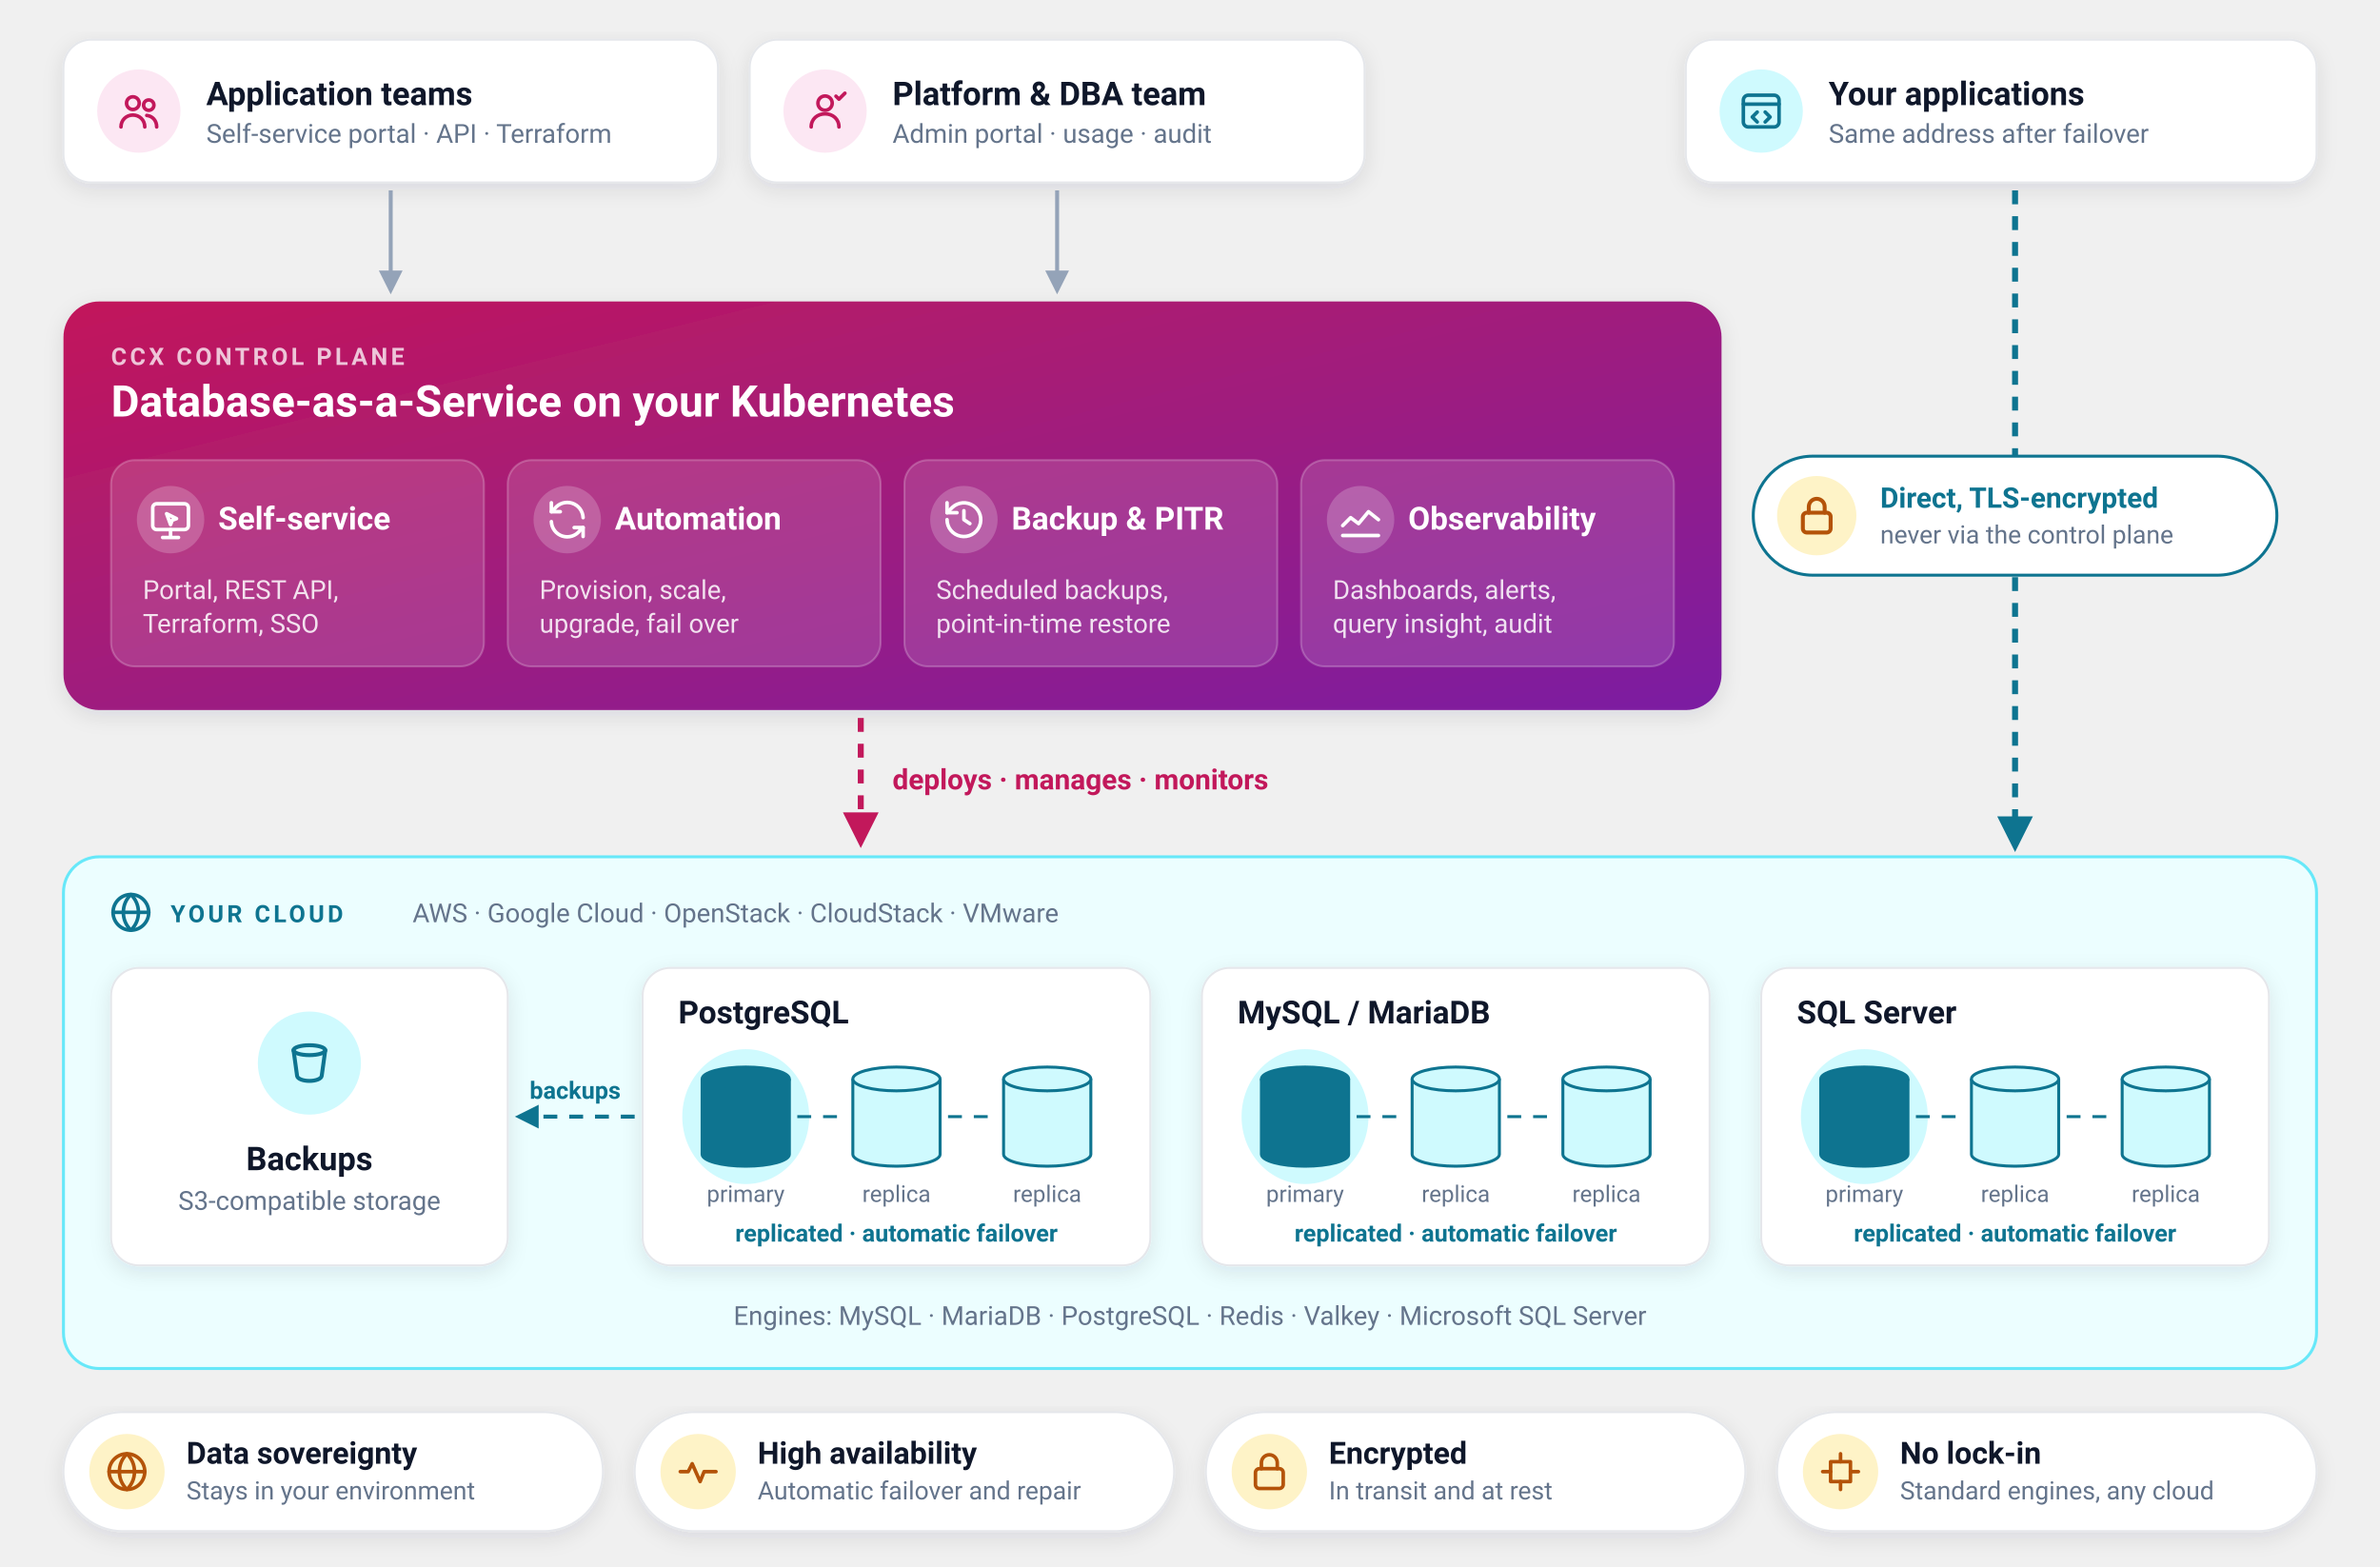
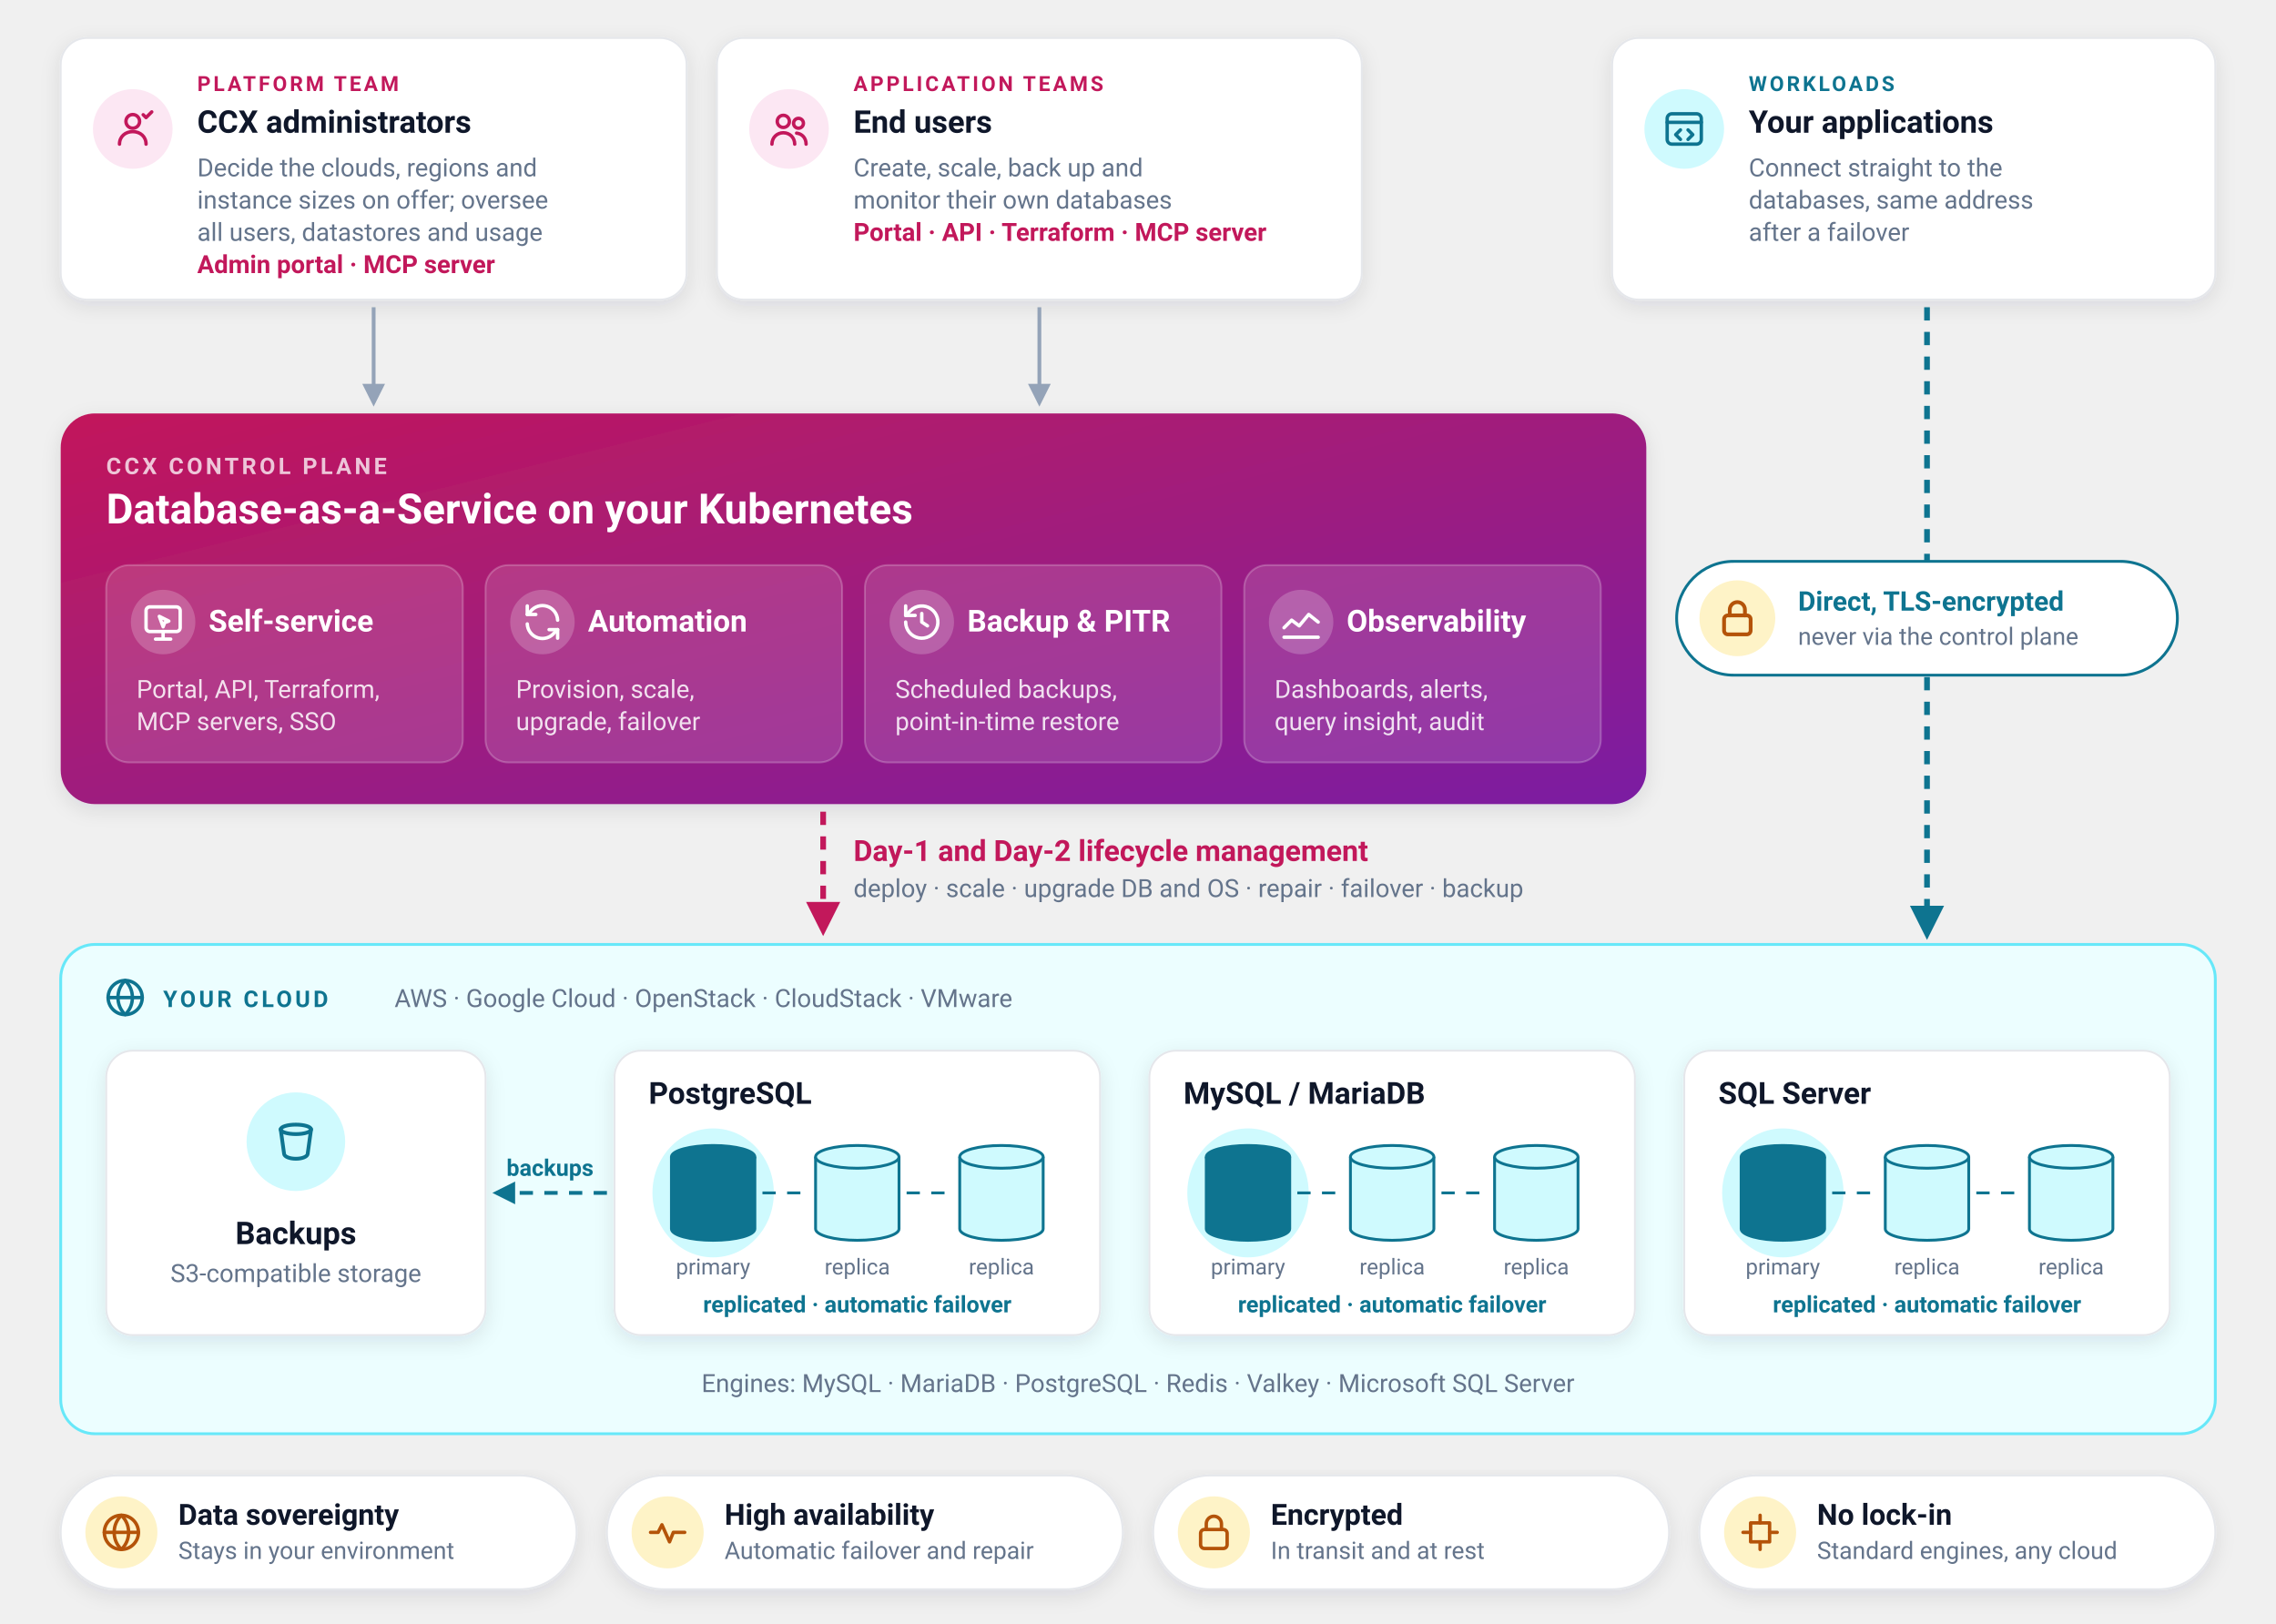
- <svg xmlns="http://www.w3.org/2000/svg" viewBox="0 0 1200 790" width="100%" role="img" aria-labelledby="ccxOvTitle ccxOvDesc" font-family="ui-sans-serif,system-ui,-apple-system,Segoe UI,Roboto,Helvetica,Arial,sans-serif">
+ <svg xmlns="http://www.w3.org/2000/svg" viewBox="0 0 1200 856" width="100%" role="img" aria-labelledby="ccxOvTitle ccxOvDesc" font-family="ui-sans-serif,system-ui,-apple-system,Segoe UI,Roboto,Helvetica,Arial,sans-serif">
  <defs>
    <linearGradient id="cpGrad" x1="0" y1="0" x2="1" y2="1">
      <stop offset="0" stop-color="#c2185b" />
      <stop offset="1" stop-color="#7b1fa2" />
    </linearGradient>
    <filter id="sh" x="-10%" y="-10%" width="120%" height="140%">
      <feDropShadow dx="0" dy="3" stdDeviation="5" flood-color="#0f172a" flood-opacity="0.10" />
    </filter>
    <marker id="mA" viewBox="0 0 10 10" refX="8" refY="5" markerWidth="6" markerHeight="6" orient="auto">
      <path d="M0,0 L10,5 L0,10 z" fill="#94a3b8" />
    </marker>
    <marker id="mCp" viewBox="0 0 10 10" refX="8" refY="5" markerWidth="6" markerHeight="6" orient="auto">
      <path d="M0,0 L10,5 L0,10 z" fill="#c2185b" />
    </marker>
    <marker id="mDp" viewBox="0 0 10 10" refX="8" refY="5" markerWidth="6" markerHeight="6" orient="auto">
      <path d="M0,0 L10,5 L0,10 z" fill="#0e7490" />
    </marker>
  </defs>
  <style>.flow{stroke-dasharray:7 6;animation:flow 1.1s linear infinite}.flowSlow{animation-duration:2.2s}.pulse{animation:pulse 2.4s ease-in-out infinite;transform-box:fill-box;transform-origin:center}@keyframes flow{to{stroke-dashoffset:-13}}@keyframes pulse{0%,100%{opacity:.25}50%{opacity:.65}}@media (prefers-reduced-motion:reduce){.flow,.pulse{animation:none}}</style>
-   <rect x="32" y="20" width="330" height="72" rx="14" fill="#ffffff" stroke="#e5e7eb" filter="url(#sh)" />
-   <circle cx="70" cy="56.0" r="21" fill="#fce7f3" />
-   <g transform="translate(58,44.0)" fill="none" stroke="#c2185b" stroke-width="1.8" stroke-linecap="round" stroke-linejoin="round">
+   <rect x="32" y="20" width="330" height="138" rx="14" fill="#ffffff" stroke="#e5e7eb" filter="url(#sh)" />
+   <circle cx="70" cy="68" r="21" fill="#fce7f3" />
+   <g transform="translate(58,56)" fill="none" stroke="#c2185b" stroke-width="1.8" stroke-linecap="round" stroke-linejoin="round">
+     <circle cx="12" cy="8" r="3.6" />
+     <path d="M5 20c0-4 3.1-6.6 7-6.6s7 2.6 7 6.6" />
+     <path d="M17.5 4.5l1.5 1.5 3-3" />
+   </g>
+   <text x="104" y="48" font-size="11.0" font-weight="700" fill="#c2185b" letter-spacing="1.4">PLATFORM TEAM</text>
+   <text x="104" y="70" font-size="16.5" font-weight="700" fill="#0f172a">CCX administrators</text>
+   <text x="104" y="93" font-size="13.2" font-weight="400" fill="#64748b">Decide the clouds, regions and</text>
+   <text x="104" y="110" font-size="13.2" font-weight="400" fill="#64748b">instance sizes on offer; oversee</text>
+   <text x="104" y="127" font-size="13.2" font-weight="400" fill="#64748b">all users, datastores and usage</text>
+   <text x="104" y="144" font-size="13.2" font-weight="600" fill="#c2185b">Admin portal · MCP server</text>
+   <rect x="378" y="20" width="340" height="138" rx="14" fill="#ffffff" stroke="#e5e7eb" filter="url(#sh)" />
+   <circle cx="416" cy="68" r="21" fill="#fce7f3" />
+   <g transform="translate(404,56)" fill="none" stroke="#c2185b" stroke-width="1.8" stroke-linecap="round" stroke-linejoin="round">
    <circle cx="9" cy="8" r="3.2" />
    <path d="M3 20c0-3.5 2.7-6 6-6s6 2.5 6 6" />
    <circle cx="17" cy="9" r="2.6" />
    <path d="M16 14.2c2.9.3 5 2.6 5 5.8" />
  </g>
-   <text x="104" y="53.0" font-size="16.5" font-weight="700" fill="#0f172a">Application teams</text>
-   <text x="104" y="72.0" font-size="13.2" fill="#64748b">Self-service portal · API · Terraform</text>
-   <rect x="378" y="20" width="310" height="72" rx="14" fill="#ffffff" stroke="#e5e7eb" filter="url(#sh)" />
-   <circle cx="416" cy="56.0" r="21" fill="#fce7f3" />
-   <g transform="translate(404,44.0)" fill="none" stroke="#c2185b" stroke-width="1.8" stroke-linecap="round" stroke-linejoin="round">
-     <circle cx="12" cy="8" r="3.6" />
-     <path d="M5 20c0-4 3.1-6.6 7-6.6s7 2.6 7 6.6" />
-     <path d="M17.5 4.5l1.5 1.5 3-3" />
-   </g>
-   <text x="450" y="53.0" font-size="16.5" font-weight="700" fill="#0f172a">Platform &amp; DBA team</text>
-   <text x="450" y="72.0" font-size="13.2" fill="#64748b">Admin portal · usage · audit</text>
-   <rect x="850" y="20" width="318" height="72" rx="14" fill="#ffffff" stroke="#e5e7eb" filter="url(#sh)" />
-   <circle cx="888" cy="56.0" r="21" fill="#cffafe" />
-   <g transform="translate(876,44.0)" fill="none" stroke="#0e7490" stroke-width="1.8" stroke-linecap="round" stroke-linejoin="round">
+   <text x="450" y="48" font-size="11.0" font-weight="700" fill="#c2185b" letter-spacing="1.4">APPLICATION TEAMS</text>
+   <text x="450" y="70" font-size="16.5" font-weight="700" fill="#0f172a">End users</text>
+   <text x="450" y="93" font-size="13.2" font-weight="400" fill="#64748b">Create, scale, back up and</text>
+   <text x="450" y="110" font-size="13.2" font-weight="400" fill="#64748b">monitor their own databases</text>
+   <text x="450" y="127" font-size="13.2" font-weight="600" fill="#c2185b">Portal · API · Terraform · MCP server</text>
+   <rect x="850" y="20" width="318" height="138" rx="14" fill="#ffffff" stroke="#e5e7eb" filter="url(#sh)" />
+   <circle cx="888" cy="68" r="21" fill="#cffafe" />
+   <g transform="translate(876,56)" fill="none" stroke="#0e7490" stroke-width="1.8" stroke-linecap="round" stroke-linejoin="round">
    <rect x="3" y="4" width="18" height="16" rx="2.5" />
    <path d="M3 8.5h18" />
    <path d="M10 12.5l-2.5 2.5 2.5 2.5M14 12.5l2.5 2.5-2.5 2.5" />
  </g>
-   <text x="922" y="53.0" font-size="16.5" font-weight="700" fill="#0f172a">Your applications</text>
-   <text x="922" y="72.0" font-size="13.2" fill="#64748b">Same address after failover</text>
-   <path d="M197,96 L197,146" stroke="#94a3b8" stroke-width="2" marker-end="url(#mA)" />
-   <path d="M533,96 L533,146" stroke="#94a3b8" stroke-width="2" marker-end="url(#mA)" />
-   <rect x="32" y="152" width="836" height="206" rx="18" fill="url(#cpGrad)" filter="url(#sh)" />
-   <text x="56" y="184" font-size="12.1" font-weight="700" fill="#ffffff" fill-opacity="0.75" letter-spacing="1.6">CCX CONTROL PLANE</text>
-   <text x="56" y="210" font-size="22.0" font-weight="700" fill="#ffffff">Database-as-a-Service on your Kubernetes</text>
-   <rect x="56.0" y="232" width="188.0" height="104" rx="12" fill="#ffffff" fill-opacity="0.13" stroke="#ffffff" stroke-opacity="0.22" />
-   <circle cx="86.0" cy="262" r="17" fill="#ffffff" fill-opacity="0.2" />
-   <g transform="translate(74.0,250)" fill="none" stroke="#ffffff" stroke-width="1.8" stroke-linecap="round" stroke-linejoin="round">
-     <rect x="3" y="4" width="18" height="13" rx="2" />
-     <path d="M8 21h8M12 17v4" />
-     <path d="M10 9l5 2.5-2.2.8-.8 2.2z" />
-   </g>
-   <text x="110.0" y="267" font-size="16.0" font-weight="700" fill="#ffffff">Self-service</text>
-   <text x="72.0" y="302" font-size="13.2" fill="#ffffff" fill-opacity="0.85">Portal, REST API,</text>
-   <text x="72.0" y="319" font-size="13.2" fill="#ffffff" fill-opacity="0.85">Terraform, SSO</text>
-   <rect x="256.0" y="232" width="188.0" height="104" rx="12" fill="#ffffff" fill-opacity="0.13" stroke="#ffffff" stroke-opacity="0.22" />
-   <circle cx="286.0" cy="262" r="17" fill="#ffffff" fill-opacity="0.2" />
-   <g transform="translate(274.0,250)" fill="none" stroke="#ffffff" stroke-width="1.8" stroke-linecap="round" stroke-linejoin="round">
-     <path d="M20 11a8 8 0 0 0-14.3-4.6L4 8" />
-     <path d="M4 3.5V8h4.5" />
-     <path d="M4 13a8 8 0 0 0 14.3 4.6L20 16" />
-     <path d="M20 20.5V16h-4.5" />
-   </g>
-   <text x="310.0" y="267" font-size="16.0" font-weight="700" fill="#ffffff">Automation</text>
-   <text x="272.0" y="302" font-size="13.2" fill="#ffffff" fill-opacity="0.85">Provision, scale,</text>
-   <text x="272.0" y="319" font-size="13.2" fill="#ffffff" fill-opacity="0.85">upgrade, fail over</text>
-   <rect x="456.0" y="232" width="188.0" height="104" rx="12" fill="#ffffff" fill-opacity="0.13" stroke="#ffffff" stroke-opacity="0.22" />
-   <circle cx="486.0" cy="262" r="17" fill="#ffffff" fill-opacity="0.2" />
-   <g transform="translate(474.0,250)" fill="none" stroke="#ffffff" stroke-width="1.8" stroke-linecap="round" stroke-linejoin="round">
-     <path d="M3.5 12a8.5 8.5 0 1 0 2.6-6.1L3.5 8.5" />
-     <path d="M3.5 3.5v5h5" />
-     <path d="M12 7.5V12l3 2" />
-   </g>
-   <text x="510.0" y="267" font-size="16.0" font-weight="700" fill="#ffffff">Backup &amp; PITR</text>
-   <text x="472.0" y="302" font-size="13.2" fill="#ffffff" fill-opacity="0.85">Scheduled backups,</text>
-   <text x="472.0" y="319" font-size="13.2" fill="#ffffff" fill-opacity="0.85">point-in-time restore</text>
-   <rect x="656.0" y="232" width="188.0" height="104" rx="12" fill="#ffffff" fill-opacity="0.13" stroke="#ffffff" stroke-opacity="0.22" />
-   <circle cx="686.0" cy="262" r="17" fill="#ffffff" fill-opacity="0.2" />
-   <g transform="translate(674.0,250)" fill="none" stroke="#ffffff" stroke-width="1.8" stroke-linecap="round" stroke-linejoin="round">
-     <path d="M3 20h18" />
-     <path d="M3 15l4-4 4 3 5-6 5 4" />
-   </g>
-   <text x="710.0" y="267" font-size="16.0" font-weight="700" fill="#ffffff">Observability</text>
-   <text x="672.0" y="302" font-size="13.2" fill="#ffffff" fill-opacity="0.85">Dashboards, alerts,</text>
-   <text x="672.0" y="319" font-size="13.2" fill="#ffffff" fill-opacity="0.85">query insight, audit</text>
-   <path class="flow flowSlow" d="M434,362 L434,424" stroke="#c2185b" stroke-width="3" marker-end="url(#mCp)" />
-   <text x="450" y="398" font-size="14.3" font-weight="700" fill="#c2185b">deploys · manages · monitors</text>
-   <rect x="32" y="432" width="1136" height="258" rx="18" fill="#ecfeff" stroke="#67e8f9" stroke-width="1.5" />
-   <g transform="translate(54,448)" fill="none" stroke="#0e7490" stroke-width="1.8" stroke-linecap="round" stroke-linejoin="round">
-     <circle cx="12" cy="12" r="9" />
-     <path d="M3 12h18M12 3c2.6 2.6 3.8 5.6 3.8 9s-1.2 6.4-3.8 9c-2.6-2.6-3.8-5.6-3.8-9S9.4 5.6 12 3z" />
-   </g>
-   <text x="86" y="465" font-size="12.1" font-weight="700" fill="#0e7490" letter-spacing="1.6">YOUR CLOUD</text>
-   <text x="208" y="465" font-size="13.2" fill="#64748b">AWS · Google Cloud · OpenStack · CloudStack · VMware</text>
-   <rect x="56" y="488" width="200" height="150" rx="14" fill="#ffffff" stroke="#e5e7eb" filter="url(#sh)" />
-   <circle cx="156.0" cy="536" r="26" fill="#cffafe" />
-   <g transform="translate(144.0,524)" fill="none" stroke="#0e7490" stroke-width="2" stroke-linecap="round" stroke-linejoin="round">
-     <ellipse cx="12" cy="5.5" rx="8" ry="2.5" />
-     <path d="M4 5.5l1.8 13c.2 1.4 2.9 2.5 6.2 2.5s6-1.1 6.2-2.5L20 5.5" />
-   </g>
-   <text x="156.0" y="590" font-size="16.5" font-weight="700" fill="#0f172a" text-anchor="middle">Backups</text>
-   <text x="156.0" y="610" font-size="13.2" fill="#64748b" text-anchor="middle">S3-compatible storage</text>
-   <rect x="324" y="488" width="256" height="150" rx="14" fill="#ffffff" stroke="#e5e7eb" filter="url(#sh)" />
-   <text x="342" y="516" font-size="16.0" font-weight="700" fill="#0f172a">PostgreSQL</text>
-   <ellipse class="pulse" cx="376.0" cy="563" rx="32" ry="34" fill="#cffafe" />
-   <path d="M354,544 L354,582 A22.0,6 0 0 0 398,582 L398,544" fill="#0e7490" stroke="#0e7490" stroke-width="1.5" />
-   <ellipse cx="376.0" cy="544" rx="22.0" ry="6" fill="#0e7490" stroke="#0e7490" stroke-width="1.5" />
-   <text x="376.0" y="606" font-size="11.6" fill="#64748b" text-anchor="middle">primary</text>
-   <path d="M430,544 L430,582 A22.0,6 0 0 0 474,582 L474,544" fill="#cffafe" stroke="#0e7490" stroke-width="1.5" />
-   <ellipse cx="452.0" cy="544" rx="22.0" ry="6" fill="#cffafe" stroke="#0e7490" stroke-width="1.5" />
-   <text x="452.0" y="606" font-size="11.6" fill="#64748b" text-anchor="middle">replica</text>
-   <path d="M506,544 L506,582 A22.0,6 0 0 0 550,582 L550,544" fill="#cffafe" stroke="#0e7490" stroke-width="1.5" />
-   <ellipse cx="528.0" cy="544" rx="22.0" ry="6" fill="#cffafe" stroke="#0e7490" stroke-width="1.5" />
-   <text x="528.0" y="606" font-size="11.6" fill="#64748b" text-anchor="middle">replica</text>
-   <path d="M402,563 L426,563" stroke="#0e7490" stroke-width="1.5" class="flow flowSlow" />
-   <path d="M478,563 L502,563" stroke="#0e7490" stroke-width="1.5" class="flow flowSlow" />
-   <text x="452.0" y="626" font-size="12.1" font-weight="600" fill="#0e7490" text-anchor="middle">replicated · automatic failover</text>
-   <rect x="606" y="488" width="256" height="150" rx="14" fill="#ffffff" stroke="#e5e7eb" filter="url(#sh)" />
-   <text x="624" y="516" font-size="16.0" font-weight="700" fill="#0f172a">MySQL / MariaDB</text>
-   <ellipse class="pulse" cx="658.0" cy="563" rx="32" ry="34" fill="#cffafe" />
-   <path d="M636,544 L636,582 A22.0,6 0 0 0 680,582 L680,544" fill="#0e7490" stroke="#0e7490" stroke-width="1.5" />
-   <ellipse cx="658.0" cy="544" rx="22.0" ry="6" fill="#0e7490" stroke="#0e7490" stroke-width="1.5" />
-   <text x="658.0" y="606" font-size="11.6" fill="#64748b" text-anchor="middle">primary</text>
-   <path d="M712,544 L712,582 A22.0,6 0 0 0 756,582 L756,544" fill="#cffafe" stroke="#0e7490" stroke-width="1.5" />
-   <ellipse cx="734.0" cy="544" rx="22.0" ry="6" fill="#cffafe" stroke="#0e7490" stroke-width="1.5" />
-   <text x="734.0" y="606" font-size="11.6" fill="#64748b" text-anchor="middle">replica</text>
-   <path d="M788,544 L788,582 A22.0,6 0 0 0 832,582 L832,544" fill="#cffafe" stroke="#0e7490" stroke-width="1.5" />
-   <ellipse cx="810.0" cy="544" rx="22.0" ry="6" fill="#cffafe" stroke="#0e7490" stroke-width="1.5" />
-   <text x="810.0" y="606" font-size="11.6" fill="#64748b" text-anchor="middle">replica</text>
-   <path d="M684,563 L708,563" stroke="#0e7490" stroke-width="1.5" class="flow flowSlow" />
-   <path d="M760,563 L784,563" stroke="#0e7490" stroke-width="1.5" class="flow flowSlow" />
-   <text x="734.0" y="626" font-size="12.1" font-weight="600" fill="#0e7490" text-anchor="middle">replicated · automatic failover</text>
-   <rect x="888" y="488" width="256" height="150" rx="14" fill="#ffffff" stroke="#e5e7eb" filter="url(#sh)" />
-   <text x="906" y="516" font-size="16.0" font-weight="700" fill="#0f172a">SQL Server</text>
-   <ellipse class="pulse" cx="940.0" cy="563" rx="32" ry="34" fill="#cffafe" />
-   <path d="M918,544 L918,582 A22.0,6 0 0 0 962,582 L962,544" fill="#0e7490" stroke="#0e7490" stroke-width="1.5" />
-   <ellipse cx="940.0" cy="544" rx="22.0" ry="6" fill="#0e7490" stroke="#0e7490" stroke-width="1.5" />
-   <text x="940.0" y="606" font-size="11.6" fill="#64748b" text-anchor="middle">primary</text>
-   <path d="M994,544 L994,582 A22.0,6 0 0 0 1038,582 L1038,544" fill="#cffafe" stroke="#0e7490" stroke-width="1.5" />
-   <ellipse cx="1016.0" cy="544" rx="22.0" ry="6" fill="#cffafe" stroke="#0e7490" stroke-width="1.5" />
-   <text x="1016.0" y="606" font-size="11.6" fill="#64748b" text-anchor="middle">replica</text>
-   <path d="M1070,544 L1070,582 A22.0,6 0 0 0 1114,582 L1114,544" fill="#cffafe" stroke="#0e7490" stroke-width="1.5" />
-   <ellipse cx="1092.0" cy="544" rx="22.0" ry="6" fill="#cffafe" stroke="#0e7490" stroke-width="1.5" />
-   <text x="1092.0" y="606" font-size="11.6" fill="#64748b" text-anchor="middle">replica</text>
-   <path d="M966,563 L990,563" stroke="#0e7490" stroke-width="1.5" class="flow flowSlow" />
-   <path d="M1042,563 L1066,563" stroke="#0e7490" stroke-width="1.5" class="flow flowSlow" />
-   <text x="1016.0" y="626" font-size="12.1" font-weight="600" fill="#0e7490" text-anchor="middle">replicated · automatic failover</text>
-   <path class="flow flowSlow" d="M320,563 L262,563" stroke="#0e7490" stroke-width="2" marker-end="url(#mDp)" />
-   <text x="290.0" y="554" font-size="12.1" font-weight="600" fill="#0e7490" text-anchor="middle">backups</text>
-   <text x="600.0" y="668" font-size="13.2" fill="#64748b" text-anchor="middle">Engines: MySQL · MariaDB · PostgreSQL · Redis · Valkey · Microsoft SQL Server</text>
-   <path class="flow" d="M1016,96 L1016,426" stroke="#0e7490" stroke-width="3" marker-end="url(#mDp)" />
-   <rect x="884" y="230" width="264" height="60" rx="30" fill="#ffffff" stroke="#0e7490" stroke-width="1.5" />
-   <circle cx="916" cy="260" r="20" fill="#fef3c7" />
-   <g transform="translate(904,248)" fill="none" stroke="#b45309" stroke-width="2" stroke-linecap="round" stroke-linejoin="round">
-     <rect x="5" y="10.5" width="14" height="10" rx="2" />
-     <path d="M8 10.5V7.5a4 4 0 0 1 8 0v3" />
-   </g>
-   <text x="948" y="256" font-size="14.3" font-weight="700" fill="#0e7490">Direct, TLS-encrypted</text>
-   <text x="948" y="274" font-size="12.7" fill="#64748b">never via the control plane</text>
-   <rect x="32.0" y="712" width="272.0" height="60" rx="30" fill="#ffffff" stroke="#e5e7eb" filter="url(#sh)" />
-   <circle cx="64.0" cy="742" r="19" fill="#fef3c7" />
-   <g transform="translate(52.0,730)" fill="none" stroke="#b45309" stroke-width="1.8" stroke-linecap="round" stroke-linejoin="round">
-     <circle cx="12" cy="12" r="9" />
-     <path d="M3 12h18M12 3c2.6 2.6 3.8 5.6 3.8 9s-1.2 6.4-3.8 9c-2.6-2.6-3.8-5.6-3.8-9S9.4 5.6 12 3z" />
-   </g>
-   <text x="94.0" y="738" font-size="15.4" font-weight="700" fill="#0f172a">Data sovereignty</text>
-   <text x="94.0" y="756" font-size="12.7" fill="#64748b">Stays in your environment</text>
-   <rect x="320.0" y="712" width="272.0" height="60" rx="30" fill="#ffffff" stroke="#e5e7eb" filter="url(#sh)" />
-   <circle cx="352.0" cy="742" r="19" fill="#fef3c7" />
-   <g transform="translate(340.0,730)" fill="none" stroke="#b45309" stroke-width="1.8" stroke-linecap="round" stroke-linejoin="round">
-     <path d="M3 12h4l2-4 4 9 2-5h6" />
-   </g>
-   <text x="382.0" y="738" font-size="15.4" font-weight="700" fill="#0f172a">High availability</text>
-   <text x="382.0" y="756" font-size="12.7" fill="#64748b">Automatic failover and repair</text>
-   <rect x="608.0" y="712" width="272.0" height="60" rx="30" fill="#ffffff" stroke="#e5e7eb" filter="url(#sh)" />
-   <circle cx="640.0" cy="742" r="19" fill="#fef3c7" />
-   <g transform="translate(628.0,730)" fill="none" stroke="#b45309" stroke-width="1.8" stroke-linecap="round" stroke-linejoin="round">
-     <rect x="5" y="10.5" width="14" height="10" rx="2" />
-     <path d="M8 10.5V7.5a4 4 0 0 1 8 0v3" />
-   </g>
-   <text x="670.0" y="738" font-size="15.4" font-weight="700" fill="#0f172a">Encrypted</text>
-   <text x="670.0" y="756" font-size="12.7" fill="#64748b">In transit and at rest</text>
-   <rect x="896.0" y="712" width="272.0" height="60" rx="30" fill="#ffffff" stroke="#e5e7eb" filter="url(#sh)" />
-   <circle cx="928.0" cy="742" r="19" fill="#fef3c7" />
-   <g transform="translate(916.0,730)" fill="none" stroke="#b45309" stroke-width="1.8" stroke-linecap="round" stroke-linejoin="round">
-     <path d="M7 7h10v10H7z" />
-     <path d="M3 12h4M17 12h4M12 3v4M12 17v4" />
-   </g>
-   <text x="958.0" y="738" font-size="15.4" font-weight="700" fill="#0f172a">No lock-in</text>
-   <text x="958.0" y="756" font-size="12.7" fill="#64748b">Standard engines, any cloud</text>
+   <text x="922" y="48" font-size="11.0" font-weight="700" fill="#0e7490" letter-spacing="1.4">WORKLOADS</text>
+   <text x="922" y="70" font-size="16.5" font-weight="700" fill="#0f172a">Your applications</text>
+   <text x="922" y="93" font-size="13.2" font-weight="400" fill="#64748b">Connect straight to the</text>
+   <text x="922" y="110" font-size="13.2" font-weight="400" fill="#64748b">databases, same address</text>
+   <text x="922" y="127" font-size="13.2" font-weight="400" fill="#64748b">after a failover</text>
+   <g transform="translate(0,66)">
+     <path d="M197,96 L197,146" stroke="#94a3b8" stroke-width="2" marker-end="url(#mA)" />
+     <path d="M548,96 L548,146" stroke="#94a3b8" stroke-width="2" marker-end="url(#mA)" />
+     <rect x="32" y="152" width="836" height="206" rx="18" fill="url(#cpGrad)" filter="url(#sh)" />
+     <text x="56" y="184" font-size="12.1" font-weight="700" fill="#ffffff" fill-opacity="0.75" letter-spacing="1.6">CCX CONTROL PLANE</text>
+     <text x="56" y="210" font-size="22.0" font-weight="700" fill="#ffffff">Database-as-a-Service on your Kubernetes</text>
+     <rect x="56.0" y="232" width="188.0" height="104" rx="12" fill="#ffffff" fill-opacity="0.13" stroke="#ffffff" stroke-opacity="0.22" />
+     <circle cx="86.0" cy="262" r="17" fill="#ffffff" fill-opacity="0.2" />
+     <g transform="translate(74.0,250)" fill="none" stroke="#ffffff" stroke-width="1.8" stroke-linecap="round" stroke-linejoin="round">
+       <rect x="3" y="4" width="18" height="13" rx="2" />
+       <path d="M8 21h8M12 17v4" />
+       <path d="M10 9l5 2.5-2.2.8-.8 2.2z" />
+     </g>
+     <text x="110.0" y="267" font-size="16.0" font-weight="700" fill="#ffffff">Self-service</text>
+     <text x="72.0" y="302" font-size="13.2" fill="#ffffff" fill-opacity="0.85">Portal, API, Terraform,</text>
+     <text x="72.0" y="319" font-size="13.2" fill="#ffffff" fill-opacity="0.85">MCP servers, SSO</text>
+     <rect x="256.0" y="232" width="188.0" height="104" rx="12" fill="#ffffff" fill-opacity="0.13" stroke="#ffffff" stroke-opacity="0.22" />
+     <circle cx="286.0" cy="262" r="17" fill="#ffffff" fill-opacity="0.2" />
+     <g transform="translate(274.0,250)" fill="none" stroke="#ffffff" stroke-width="1.8" stroke-linecap="round" stroke-linejoin="round">
+       <path d="M20 11a8 8 0 0 0-14.3-4.6L4 8" />
+       <path d="M4 3.5V8h4.5" />
+       <path d="M4 13a8 8 0 0 0 14.3 4.6L20 16" />
+       <path d="M20 20.5V16h-4.5" />
+     </g>
+     <text x="310.0" y="267" font-size="16.0" font-weight="700" fill="#ffffff">Automation</text>
+     <text x="272.0" y="302" font-size="13.2" fill="#ffffff" fill-opacity="0.85">Provision, scale,</text>
+     <text x="272.0" y="319" font-size="13.2" fill="#ffffff" fill-opacity="0.85">upgrade, failover</text>
+     <rect x="456.0" y="232" width="188.0" height="104" rx="12" fill="#ffffff" fill-opacity="0.13" stroke="#ffffff" stroke-opacity="0.22" />
+     <circle cx="486.0" cy="262" r="17" fill="#ffffff" fill-opacity="0.2" />
+     <g transform="translate(474.0,250)" fill="none" stroke="#ffffff" stroke-width="1.8" stroke-linecap="round" stroke-linejoin="round">
+       <path d="M3.5 12a8.5 8.5 0 1 0 2.6-6.1L3.5 8.5" />
+       <path d="M3.5 3.5v5h5" />
+       <path d="M12 7.5V12l3 2" />
+     </g>
+     <text x="510.0" y="267" font-size="16.0" font-weight="700" fill="#ffffff">Backup &amp; PITR</text>
+     <text x="472.0" y="302" font-size="13.2" fill="#ffffff" fill-opacity="0.85">Scheduled backups,</text>
+     <text x="472.0" y="319" font-size="13.2" fill="#ffffff" fill-opacity="0.85">point-in-time restore</text>
+     <rect x="656.0" y="232" width="188.0" height="104" rx="12" fill="#ffffff" fill-opacity="0.13" stroke="#ffffff" stroke-opacity="0.22" />
+     <circle cx="686.0" cy="262" r="17" fill="#ffffff" fill-opacity="0.2" />
+     <g transform="translate(674.0,250)" fill="none" stroke="#ffffff" stroke-width="1.8" stroke-linecap="round" stroke-linejoin="round">
+       <path d="M3 20h18" />
+       <path d="M3 15l4-4 4 3 5-6 5 4" />
+     </g>
+     <text x="710.0" y="267" font-size="16.0" font-weight="700" fill="#ffffff">Observability</text>
+     <text x="672.0" y="302" font-size="13.2" fill="#ffffff" fill-opacity="0.85">Dashboards, alerts,</text>
+     <text x="672.0" y="319" font-size="13.2" fill="#ffffff" fill-opacity="0.85">query insight, audit</text>
+     <path class="flow flowSlow" d="M434,362 L434,424" stroke="#c2185b" stroke-width="3" marker-end="url(#mCp)" />
+     <text x="450" y="388" font-size="15.4" font-weight="700" fill="#c2185b">Day-1 and Day-2 lifecycle management</text>
+     <text x="450" y="407" font-size="13.2" fill="#64748b">deploy · scale · upgrade DB and OS · repair · failover · backup</text>
+     <rect x="32" y="432" width="1136" height="258" rx="18" fill="#ecfeff" stroke="#67e8f9" stroke-width="1.5" />
+     <g transform="translate(54,448)" fill="none" stroke="#0e7490" stroke-width="1.8" stroke-linecap="round" stroke-linejoin="round">
+       <circle cx="12" cy="12" r="9" />
+       <path d="M3 12h18M12 3c2.6 2.6 3.8 5.6 3.8 9s-1.2 6.4-3.8 9c-2.6-2.6-3.8-5.6-3.8-9S9.4 5.6 12 3z" />
+     </g>
+     <text x="86" y="465" font-size="12.1" font-weight="700" fill="#0e7490" letter-spacing="1.6">YOUR CLOUD</text>
+     <text x="208" y="465" font-size="13.2" fill="#64748b">AWS · Google Cloud · OpenStack · CloudStack · VMware</text>
+     <rect x="56" y="488" width="200" height="150" rx="14" fill="#ffffff" stroke="#e5e7eb" filter="url(#sh)" />
+     <circle cx="156.0" cy="536" r="26" fill="#cffafe" />
+     <g transform="translate(144.0,524)" fill="none" stroke="#0e7490" stroke-width="2" stroke-linecap="round" stroke-linejoin="round">
+       <ellipse cx="12" cy="5.5" rx="8" ry="2.5" />
+       <path d="M4 5.5l1.8 13c.2 1.4 2.9 2.5 6.2 2.5s6-1.1 6.2-2.5L20 5.5" />
+     </g>
+     <text x="156.0" y="590" font-size="16.5" font-weight="700" fill="#0f172a" text-anchor="middle">Backups</text>
+     <text x="156.0" y="610" font-size="13.2" fill="#64748b" text-anchor="middle">S3-compatible storage</text>
+     <rect x="324" y="488" width="256" height="150" rx="14" fill="#ffffff" stroke="#e5e7eb" filter="url(#sh)" />
+     <text x="342" y="516" font-size="16.0" font-weight="700" fill="#0f172a">PostgreSQL</text>
+     <ellipse class="pulse" cx="376.0" cy="563" rx="32" ry="34" fill="#cffafe" />
+     <path d="M354,544 L354,582 A22.0,6 0 0 0 398,582 L398,544" fill="#0e7490" stroke="#0e7490" stroke-width="1.5" />
+     <ellipse cx="376.0" cy="544" rx="22.0" ry="6" fill="#0e7490" stroke="#0e7490" stroke-width="1.5" />
+     <text x="376.0" y="606" font-size="11.6" fill="#64748b" text-anchor="middle">primary</text>
+     <path d="M430,544 L430,582 A22.0,6 0 0 0 474,582 L474,544" fill="#cffafe" stroke="#0e7490" stroke-width="1.5" />
+     <ellipse cx="452.0" cy="544" rx="22.0" ry="6" fill="#cffafe" stroke="#0e7490" stroke-width="1.5" />
+     <text x="452.0" y="606" font-size="11.6" fill="#64748b" text-anchor="middle">replica</text>
+     <path d="M506,544 L506,582 A22.0,6 0 0 0 550,582 L550,544" fill="#cffafe" stroke="#0e7490" stroke-width="1.5" />
+     <ellipse cx="528.0" cy="544" rx="22.0" ry="6" fill="#cffafe" stroke="#0e7490" stroke-width="1.5" />
+     <text x="528.0" y="606" font-size="11.6" fill="#64748b" text-anchor="middle">replica</text>
+     <path d="M402,563 L426,563" stroke="#0e7490" stroke-width="1.5" class="flow flowSlow" />
+     <path d="M478,563 L502,563" stroke="#0e7490" stroke-width="1.5" class="flow flowSlow" />
+     <text x="452.0" y="626" font-size="12.1" font-weight="600" fill="#0e7490" text-anchor="middle">replicated · automatic failover</text>
+     <rect x="606" y="488" width="256" height="150" rx="14" fill="#ffffff" stroke="#e5e7eb" filter="url(#sh)" />
+     <text x="624" y="516" font-size="16.0" font-weight="700" fill="#0f172a">MySQL / MariaDB</text>
+     <ellipse class="pulse" cx="658.0" cy="563" rx="32" ry="34" fill="#cffafe" />
+     <path d="M636,544 L636,582 A22.0,6 0 0 0 680,582 L680,544" fill="#0e7490" stroke="#0e7490" stroke-width="1.5" />
+     <ellipse cx="658.0" cy="544" rx="22.0" ry="6" fill="#0e7490" stroke="#0e7490" stroke-width="1.5" />
+     <text x="658.0" y="606" font-size="11.6" fill="#64748b" text-anchor="middle">primary</text>
+     <path d="M712,544 L712,582 A22.0,6 0 0 0 756,582 L756,544" fill="#cffafe" stroke="#0e7490" stroke-width="1.5" />
+     <ellipse cx="734.0" cy="544" rx="22.0" ry="6" fill="#cffafe" stroke="#0e7490" stroke-width="1.5" />
+     <text x="734.0" y="606" font-size="11.6" fill="#64748b" text-anchor="middle">replica</text>
+     <path d="M788,544 L788,582 A22.0,6 0 0 0 832,582 L832,544" fill="#cffafe" stroke="#0e7490" stroke-width="1.5" />
+     <ellipse cx="810.0" cy="544" rx="22.0" ry="6" fill="#cffafe" stroke="#0e7490" stroke-width="1.5" />
+     <text x="810.0" y="606" font-size="11.6" fill="#64748b" text-anchor="middle">replica</text>
+     <path d="M684,563 L708,563" stroke="#0e7490" stroke-width="1.5" class="flow flowSlow" />
+     <path d="M760,563 L784,563" stroke="#0e7490" stroke-width="1.5" class="flow flowSlow" />
+     <text x="734.0" y="626" font-size="12.1" font-weight="600" fill="#0e7490" text-anchor="middle">replicated · automatic failover</text>
+     <rect x="888" y="488" width="256" height="150" rx="14" fill="#ffffff" stroke="#e5e7eb" filter="url(#sh)" />
+     <text x="906" y="516" font-size="16.0" font-weight="700" fill="#0f172a">SQL Server</text>
+     <ellipse class="pulse" cx="940.0" cy="563" rx="32" ry="34" fill="#cffafe" />
+     <path d="M918,544 L918,582 A22.0,6 0 0 0 962,582 L962,544" fill="#0e7490" stroke="#0e7490" stroke-width="1.5" />
+     <ellipse cx="940.0" cy="544" rx="22.0" ry="6" fill="#0e7490" stroke="#0e7490" stroke-width="1.5" />
+     <text x="940.0" y="606" font-size="11.6" fill="#64748b" text-anchor="middle">primary</text>
+     <path d="M994,544 L994,582 A22.0,6 0 0 0 1038,582 L1038,544" fill="#cffafe" stroke="#0e7490" stroke-width="1.5" />
+     <ellipse cx="1016.0" cy="544" rx="22.0" ry="6" fill="#cffafe" stroke="#0e7490" stroke-width="1.5" />
+     <text x="1016.0" y="606" font-size="11.6" fill="#64748b" text-anchor="middle">replica</text>
+     <path d="M1070,544 L1070,582 A22.0,6 0 0 0 1114,582 L1114,544" fill="#cffafe" stroke="#0e7490" stroke-width="1.5" />
+     <ellipse cx="1092.0" cy="544" rx="22.0" ry="6" fill="#cffafe" stroke="#0e7490" stroke-width="1.5" />
+     <text x="1092.0" y="606" font-size="11.6" fill="#64748b" text-anchor="middle">replica</text>
+     <path d="M966,563 L990,563" stroke="#0e7490" stroke-width="1.5" class="flow flowSlow" />
+     <path d="M1042,563 L1066,563" stroke="#0e7490" stroke-width="1.5" class="flow flowSlow" />
+     <text x="1016.0" y="626" font-size="12.1" font-weight="600" fill="#0e7490" text-anchor="middle">replicated · automatic failover</text>
+     <path class="flow flowSlow" d="M320,563 L262,563" stroke="#0e7490" stroke-width="2" marker-end="url(#mDp)" />
+     <text x="290.0" y="554" font-size="12.1" font-weight="600" fill="#0e7490" text-anchor="middle">backups</text>
+     <text x="600.0" y="668" font-size="13.2" fill="#64748b" text-anchor="middle">Engines: MySQL · MariaDB · PostgreSQL · Redis · Valkey · Microsoft SQL Server</text>
+     <path class="flow" d="M1016,96 L1016,426" stroke="#0e7490" stroke-width="3" marker-end="url(#mDp)" />
+     <rect x="884" y="230" width="264" height="60" rx="30" fill="#ffffff" stroke="#0e7490" stroke-width="1.5" />
+     <circle cx="916" cy="260" r="20" fill="#fef3c7" />
+     <g transform="translate(904,248)" fill="none" stroke="#b45309" stroke-width="2" stroke-linecap="round" stroke-linejoin="round">
+       <rect x="5" y="10.5" width="14" height="10" rx="2" />
+       <path d="M8 10.5V7.5a4 4 0 0 1 8 0v3" />
+     </g>
+     <text x="948" y="256" font-size="14.3" font-weight="700" fill="#0e7490">Direct, TLS-encrypted</text>
+     <text x="948" y="274" font-size="12.7" fill="#64748b">never via the control plane</text>
+     <rect x="32.0" y="712" width="272.0" height="60" rx="30" fill="#ffffff" stroke="#e5e7eb" filter="url(#sh)" />
+     <circle cx="64.0" cy="742" r="19" fill="#fef3c7" />
+     <g transform="translate(52.0,730)" fill="none" stroke="#b45309" stroke-width="1.8" stroke-linecap="round" stroke-linejoin="round">
+       <circle cx="12" cy="12" r="9" />
+       <path d="M3 12h18M12 3c2.6 2.6 3.8 5.6 3.8 9s-1.2 6.4-3.8 9c-2.6-2.6-3.8-5.6-3.8-9S9.4 5.6 12 3z" />
+     </g>
+     <text x="94.0" y="738" font-size="15.4" font-weight="700" fill="#0f172a">Data sovereignty</text>
+     <text x="94.0" y="756" font-size="12.7" fill="#64748b">Stays in your environment</text>
+     <rect x="320.0" y="712" width="272.0" height="60" rx="30" fill="#ffffff" stroke="#e5e7eb" filter="url(#sh)" />
+     <circle cx="352.0" cy="742" r="19" fill="#fef3c7" />
+     <g transform="translate(340.0,730)" fill="none" stroke="#b45309" stroke-width="1.8" stroke-linecap="round" stroke-linejoin="round">
+       <path d="M3 12h4l2-4 4 9 2-5h6" />
+     </g>
+     <text x="382.0" y="738" font-size="15.4" font-weight="700" fill="#0f172a">High availability</text>
+     <text x="382.0" y="756" font-size="12.7" fill="#64748b">Automatic failover and repair</text>
+     <rect x="608.0" y="712" width="272.0" height="60" rx="30" fill="#ffffff" stroke="#e5e7eb" filter="url(#sh)" />
+     <circle cx="640.0" cy="742" r="19" fill="#fef3c7" />
+     <g transform="translate(628.0,730)" fill="none" stroke="#b45309" stroke-width="1.8" stroke-linecap="round" stroke-linejoin="round">
+       <rect x="5" y="10.5" width="14" height="10" rx="2" />
+       <path d="M8 10.5V7.5a4 4 0 0 1 8 0v3" />
+     </g>
+     <text x="670.0" y="738" font-size="15.4" font-weight="700" fill="#0f172a">Encrypted</text>
+     <text x="670.0" y="756" font-size="12.7" fill="#64748b">In transit and at rest</text>
+     <rect x="896.0" y="712" width="272.0" height="60" rx="30" fill="#ffffff" stroke="#e5e7eb" filter="url(#sh)" />
+     <circle cx="928.0" cy="742" r="19" fill="#fef3c7" />
+     <g transform="translate(916.0,730)" fill="none" stroke="#b45309" stroke-width="1.8" stroke-linecap="round" stroke-linejoin="round">
+       <path d="M7 7h10v10H7z" />
+       <path d="M3 12h4M17 12h4M12 3v4M12 17v4" />
+     </g>
+     <text x="958.0" y="738" font-size="15.4" font-weight="700" fill="#0f172a">No lock-in</text>
+     <text x="958.0" y="756" font-size="12.7" fill="#64748b">Standard engines, any cloud</text>
+   </g>
</svg>
